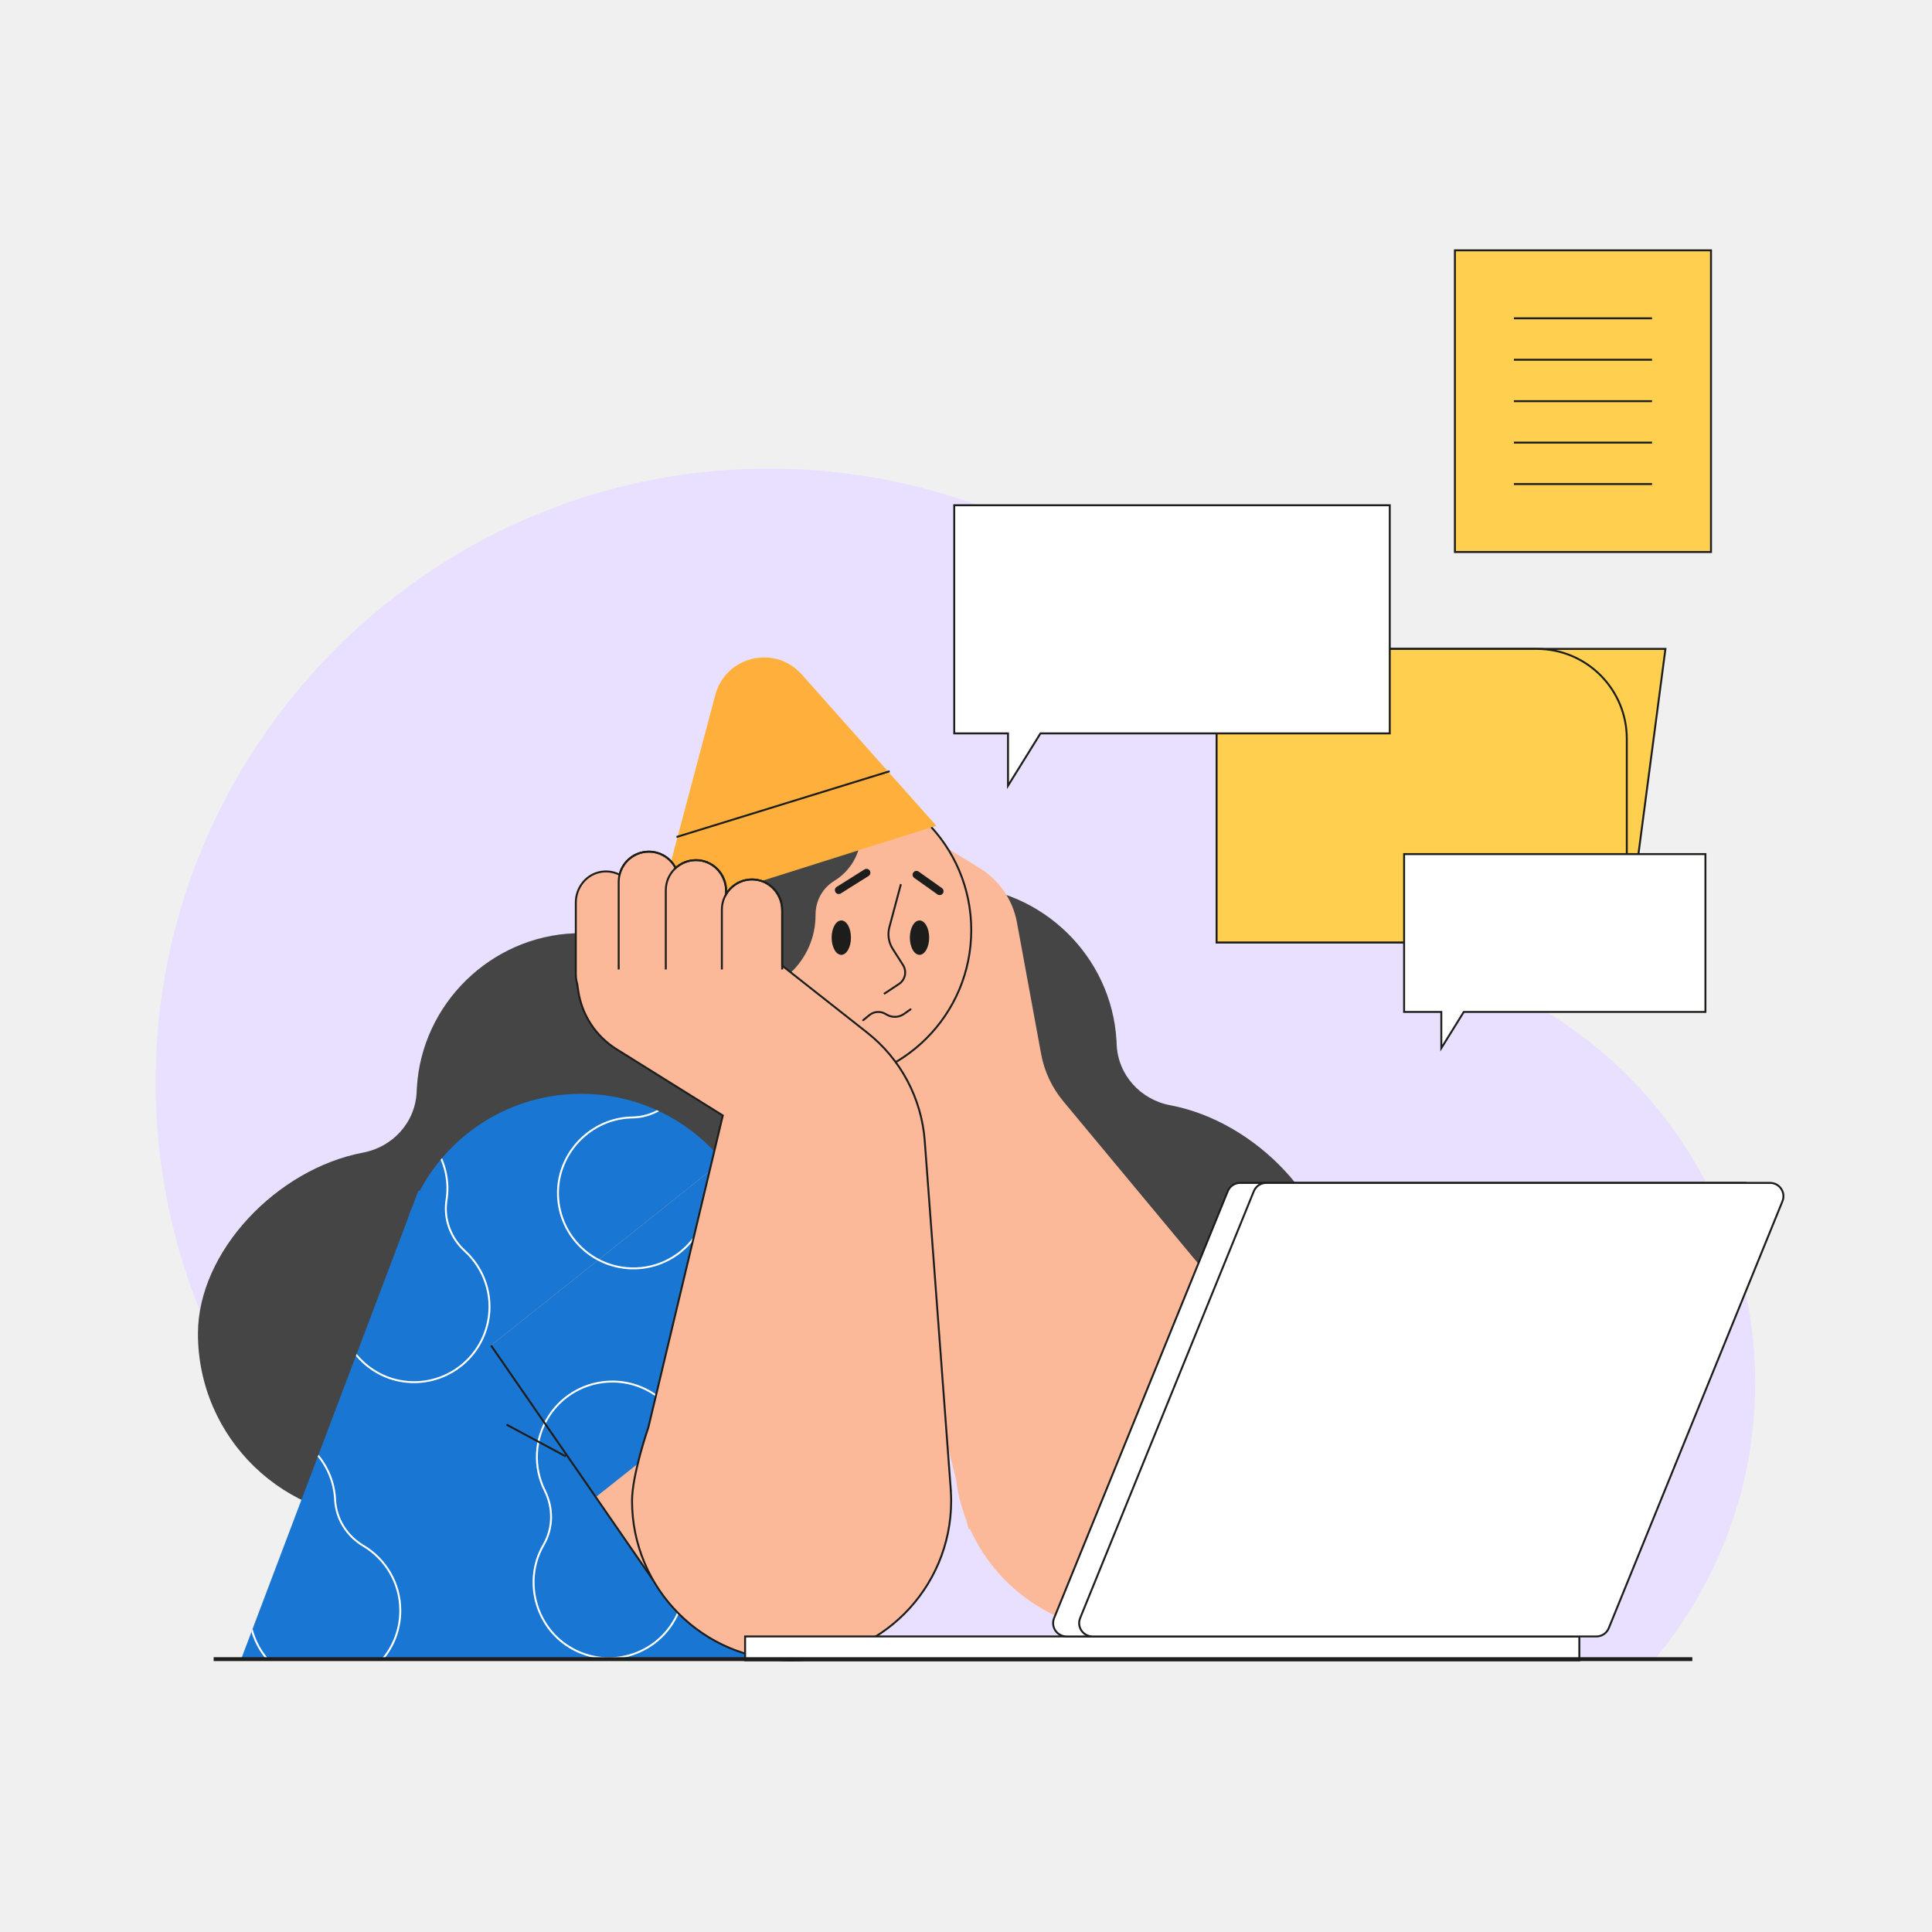
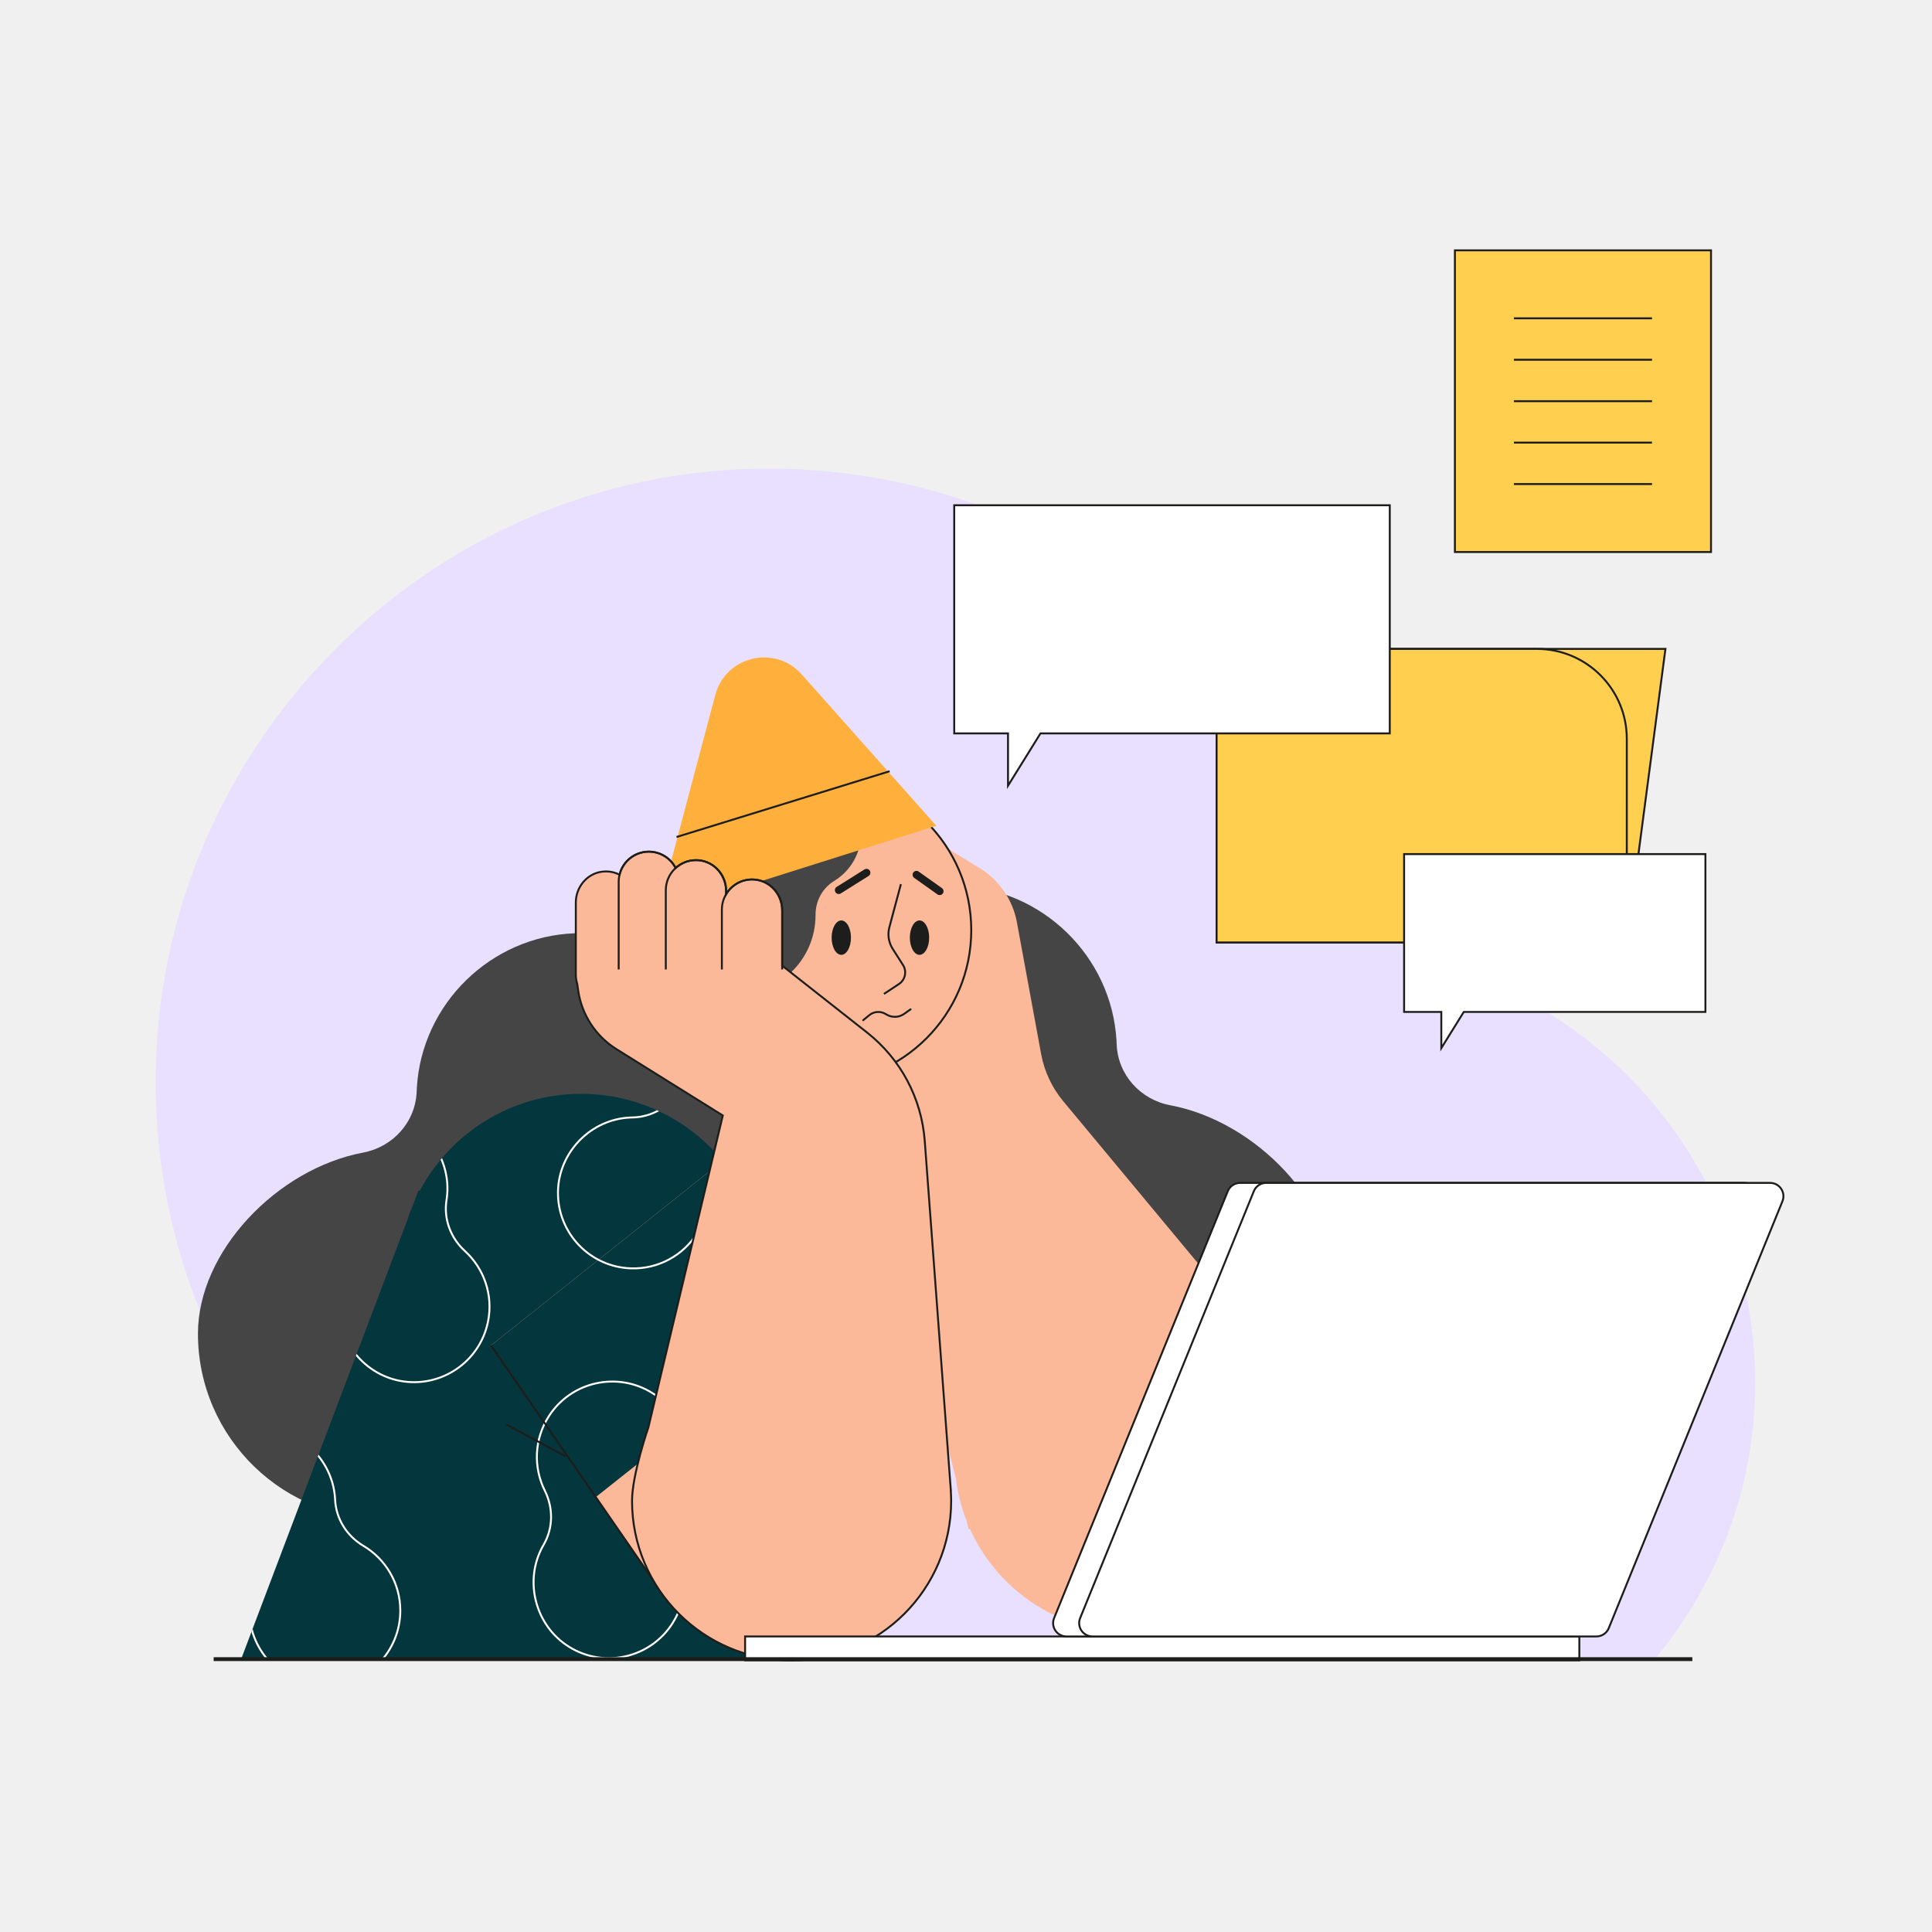
<svg xmlns="http://www.w3.org/2000/svg" xmlns:xlink="http://www.w3.org/1999/xlink" version="1.1" x="0px" y="0px" viewBox="0 0 500 500" style="enable-background:new 0 0 500 500;" xml:space="preserve">
  <g id="BACKGROUND">
</g>
  <g id="OBJECTS">
    <path style="fill:#E8E0FE;" d="M253.257,429.077c0.257-0.094,0.516-0.182,0.772-0.276c0.075,0.093,0.154,0.183,0.23,0.276h174.279   c16.007-19.459,25.704-44.246,25.704-71.054c0-41.47-22.416-77.701-55.792-97.244c-25.916-15.175-47.817-36.388-63.231-62.162   c-27.995-46.811-79.421-77.993-138.083-77.336c-87.393,0.979-158.026,73.467-156.844,160.857   c0.914,67.601,44.103,124.991,104.329,146.939H253.257z" />
    <g>
      <g>
        <polygon style="fill:#FFCF50;stroke:#1D1D1B;stroke-width:0.5;stroke-miterlimit:10;" points="421.014,243.906 314.858,243.906      314.858,167.936 431.014,167.936    " />
        <path style="fill:#FFCF50;stroke:#1D1D1B;stroke-width:0.5;stroke-miterlimit:10;" d="M421.014,243.906H314.858v-75.97h82.887     c12.851,0,23.27,10.418,23.27,23.27V243.906z" />
      </g>
      <g>
        <rect x="376.529" y="64.787" style="fill:#FFCF50;stroke:#1D1D1B;stroke-width:0.5;stroke-miterlimit:10;" width="66.279" height="78.075" />
        <g>
          <line style="fill:none;stroke:#1D1D1B;stroke-width:0.5;stroke-miterlimit:10;" x1="391.796" y1="82.378" x2="427.54" y2="82.378" />
          <line style="fill:none;stroke:#1D1D1B;stroke-width:0.5;stroke-miterlimit:10;" x1="391.796" y1="93.102" x2="427.54" y2="93.102" />
          <line style="fill:none;stroke:#1D1D1B;stroke-width:0.5;stroke-miterlimit:10;" x1="391.796" y1="103.825" x2="427.54" y2="103.825" />
          <line style="fill:none;stroke:#1D1D1B;stroke-width:0.5;stroke-miterlimit:10;" x1="391.796" y1="114.548" x2="427.54" y2="114.548" />
          <line style="fill:none;stroke:#1D1D1B;stroke-width:0.5;stroke-miterlimit:10;" x1="391.796" y1="125.272" x2="427.54" y2="125.272" />
        </g>
      </g>
    </g>
    <g>
      <polygon style="fill:#FFFFFF;stroke:#1D1D1B;stroke-width:0.5;stroke-miterlimit:10;" points="359.671,130.761 246.956,130.761     246.956,189.803 260.872,189.803 260.872,203.34 269.275,189.803 359.671,189.803   " />
      <polygon style="fill:#FFFFFF;stroke:#1D1D1B;stroke-width:0.5;stroke-miterlimit:10;" points="441.362,221.043 363.381,221.043     363.381,261.889 373.009,261.889 373.009,271.255 378.822,261.889 441.362,261.889   " />
    </g>
    <g>
      <g>
        <path style="fill:#454545;" d="M148.786,241.529c-21.767,0.785-39.656,18.273-40.908,40.018     c-0.018,0.312-0.033,0.623-0.044,0.933c-0.286,7.889-6.111,14.351-13.869,15.812c-22.265,4.194-42.736,25.584-42.736,46.851     c0,27.055,22.421,48.873,49.696,47.887c24.349-0.88,44.404-20.299,46.032-44.609c0.537-8.018-0.915-15.641-3.889-22.446     c2.37,0.41,4.804,0.635,7.291,0.635c23.502,0,42.554-19.052,42.554-42.554C192.914,260.031,173.006,240.656,148.786,241.529z" />
        <path style="fill:#454545;" d="M248.039,229.274c21.766,0.785,39.656,18.273,40.908,40.018c0.018,0.312,0.033,0.623,0.044,0.933     c0.286,7.889,6.111,14.351,13.869,15.812c22.265,4.194,42.736,25.584,42.736,46.851c0,27.055-22.421,48.873-49.696,47.887     c-24.349-0.88-44.404-20.299-46.032-44.609c-0.537-8.018,0.915-15.641,3.889-22.446c-2.37,0.41-4.804,0.635-7.291,0.635     c-23.502,0-42.554-19.052-42.554-42.554C203.91,247.775,223.819,228.401,248.039,229.274z" />
      </g>
      <g>
-         <path style="fill:#1976d2;" d="M197.71,330.389c0-26.128-21.181-47.31-47.31-47.31c-18.117,0-33.849,10.189-41.797,25.144     l-0.31-0.107l-1.298,3.445c-0.615,1.416-1.162,2.867-1.639,4.35L62.404,429.383h134.809l-0.316-90.286     C197.423,336.273,197.71,333.366,197.71,330.389z" />
+         <path style="fill:#03363d;" d="M197.71,330.389c0-26.128-21.181-47.31-47.31-47.31c-18.117,0-33.849,10.189-41.797,25.144     l-0.31-0.107l-1.298,3.445c-0.615,1.416-1.162,2.867-1.639,4.35L62.404,429.383h134.809l-0.316-90.286     C197.423,336.273,197.71,333.366,197.71,330.389z" />
        <polygon style="fill:#fcb99a;" points="127.071,348.192 187.062,300.394 233.64,358.678 169.016,408.914    " />
-         <polygon style="fill:#1976d2;" points="154.188,387.448 216.883,337.71 187.062,300.394 127.071,348.192    " />
+         <polygon style="fill:#03363d;" points="154.188,387.448 216.883,337.71 187.062,300.394 127.071,348.192    " />
        <g>
          <defs>
            <path id="SVGID_1_" d="M216.883,337.71l-29.821-37.316l-0.048,0.038c-8.676-10.591-21.854-17.352-36.613-17.352       c-18.117,0-33.849,10.189-41.797,25.144l-0.31-0.107l-1.298,3.445c-0.615,1.416-1.162,2.867-1.639,4.35L62.404,429.383h134.809       l-0.344-75.795L216.883,337.71z" />
          </defs>
          <clipPath id="SVGID_00000058591320475221574210000016696080107301965711_">
            <use xlink:href="#SVGID_1_" style="overflow:visible;" />
          </clipPath>
          <g style="clip-path:url(#SVGID_00000058591320475221574210000016696080107301965711_);">
            <path style="fill:none;stroke:#FFFFFF;stroke-width:0.5;stroke-miterlimit:10;" d="M86.723,388.091       c-0.006-0.136-0.014-0.272-0.023-0.408c-0.695-10.272-9.551-18.396-19.845-18.211c-10.622,0.191-19.174,8.861-19.174,19.529       c0,7.138,3.832,13.371,9.551,16.772c4.297,2.555,7.088,6.974,7.321,11.967c0.006,0.136,0.014,0.272,0.023,0.408       c0.695,10.272,9.55,18.396,19.845,18.211c10.622-0.191,19.174-8.861,19.174-19.529c0-7.138-3.832-13.371-9.551-16.772       C89.748,397.503,86.957,393.084,86.723,388.091z" />
            <path style="fill:none;stroke:#FFFFFF;stroke-width:0.5;stroke-miterlimit:10;" d="M115.56,310.562       c0.021-0.134,0.041-0.269,0.06-0.405c1.394-10.201-5.639-19.946-15.758-21.844c-10.442-1.959-20.569,4.806-22.724,15.254       c-1.442,6.991,1.053,13.87,5.967,18.355c3.692,3.37,5.533,8.262,4.753,13.199c-0.021,0.134-0.041,0.269-0.06,0.405       c-1.394,10.201,5.638,19.946,15.758,21.844c10.442,1.959,20.569-4.806,22.723-15.254c1.442-6.991-1.053-13.87-5.967-18.355       C116.621,320.392,114.78,315.5,115.56,310.562z" />
            <path style="fill:none;stroke:#FFFFFF;stroke-width:0.5;stroke-miterlimit:10;" d="M175.366,386.875       c0.068-0.118,0.135-0.236,0.201-0.356c4.976-9.014,1.926-20.638-6.829-26.054c-9.035-5.589-20.919-2.928-26.693,6.042       c-3.864,6.002-4.015,13.318-1.047,19.272c2.23,4.474,2.185,9.701-0.321,14.026c-0.068,0.118-0.135,0.236-0.201,0.356       c-4.976,9.014-1.926,20.638,6.829,26.054c9.035,5.589,20.919,2.928,26.693-6.042c3.864-6.002,4.015-13.318,1.047-19.272       C172.815,396.427,172.86,391.2,175.366,386.875z" />
            <path style="fill:none;stroke:#FFFFFF;stroke-width:0.5;stroke-miterlimit:10;" d="M192.574,312.291       c0.136-0.002,0.272-0.006,0.409-0.01c10.289-0.371,18.687-8.967,18.827-19.262c0.144-10.623-8.253-19.444-18.915-19.78       c-7.135-0.225-13.486,3.41-17.064,9.018c-2.689,4.214-7.194,6.865-12.192,6.941c-0.136,0.002-0.272,0.006-0.409,0.01       c-10.289,0.371-18.687,8.967-18.827,19.262c-0.144,10.623,8.253,19.444,18.915,19.78c7.135,0.225,13.486-3.41,17.064-9.018       C183.071,315.018,187.576,312.367,192.574,312.291z" />
          </g>
        </g>
        <g>
          <line style="fill:none;stroke:#1D1D1B;stroke-width:0.5;stroke-miterlimit:10;" x1="127.071" y1="348.192" x2="169.016" y2="408.914" />
          <line style="fill:none;stroke:#1D1D1B;stroke-width:0.5;stroke-miterlimit:10;" x1="131.083" y1="368.686" x2="146.436" y2="376.925" />
        </g>
      </g>
      <path style="fill:#fcb99a;" d="M329.624,351.215l0.407-0.23l-54.866-65.99c-2.927-3.521-4.899-7.735-5.727-12.238l-6.258-34.045    c-1.076-5.851-4.591-10.968-9.668-14.069l-17.084-10.438l-13.06,73.405l24.036,95.142c0.474,3.769,1.404,7.368,2.717,10.756    l0.576,2.282l0.303-0.171c7.932,17.734,26.753,29.002,47.03,26.46c24.847-3.115,42.465-25.783,39.35-50.63    C336.436,363.911,333.683,357.045,329.624,351.215z" />
      <g>
        <circle style="fill:#fcb99a;stroke:#1D1D1B;stroke-width:0.5;stroke-miterlimit:10;" cx="211.773" cy="240.729" r="39.587" />
        <path style="fill:#454545;" d="M222.825,215.522c-0.082-7.519-6.175-13.846-13.686-14.195     c-8.249-0.383-15.056,6.191-15.056,14.356c0,0.364,0.028,0.72,0.054,1.077c-1.139-0.197-2.304-0.321-3.5-0.321     c-11.644,0-21.011,9.744-20.394,21.522c0.54,10.309,8.985,18.754,19.294,19.294c11.779,0.618,21.523-8.75,21.523-20.394     c0-0.024,0-0.048,0-0.072c-0.013-3.612,1.779-6.95,4.864-8.829C220.105,225.413,222.882,220.79,222.825,215.522z" />
        <g>
          <path style="fill:none;stroke:#1D1D1B;stroke-width:0.5;stroke-miterlimit:10;" d="M233.152,228.82      c-0.085,0.256-1.9,7.072-2.984,11.147c-0.508,1.912-0.191,3.946,0.873,5.614l2.655,4.164c1.052,1.649,0.586,3.837-1.046,4.916      l-3.887,2.568" />
          <ellipse style="fill:#1D1D1B;" cx="217.728" cy="242.66" rx="2.5" ry="4.451" />
          <ellipse style="fill:#1D1D1B;" cx="237.968" cy="242.66" rx="2.5" ry="4.451" />
          <line style="fill:#FFFFFF;stroke:#1D1D1B;stroke-width:2;stroke-linecap:round;stroke-miterlimit:10;" x1="217.068" y1="230.37" x2="224.255" y2="225.857" />
          <line style="fill:none;stroke:#1D1D1B;stroke-width:2;stroke-linecap:round;stroke-miterlimit:10;" x1="237.176" y1="226.382" x2="243.187" y2="230.651" />
          <path style="fill:none;stroke:#1D1D1B;stroke-width:0.5;stroke-linecap:round;stroke-miterlimit:10;" d="M223.387,264.025      l1.611-1.315c1.171-0.956,2.812-1.088,4.121-0.332l0.39,0.225c1.404,0.81,3.15,0.729,4.473-0.207l1.668-1.18" />
        </g>
        <g>
          <path style="fill:#FFB03C;" d="M242.315,213.704l-72.265,22.842l15.065-56.696c2.67-10.05,15.449-13.09,22.359-5.32      L242.315,213.704z" />
          <line style="fill:none;stroke:#1D1D1B;stroke-width:0.5;stroke-miterlimit:10;" x1="175.085" y1="216.617" x2="230.234" y2="199.596" />
        </g>
      </g>
      <g>
        <path style="fill:#fcb99a;stroke:#1D1D1B;stroke-width:0.5;stroke-miterlimit:10;" d="M246.062,385.743l0.015,0.003     l-6.757-90.504c-0.822-11.013-6.23-21.175-14.906-28.009l-21.988-17.32V235.66c0-4.029-2.946-7.588-6.952-8.014     c-3.207-0.341-6.064,1.269-7.558,3.783v-0.744c0-4.077-3.008-7.674-7.067-8.049c-2.316-0.214-4.438,0.593-5.992,2.013     c-1.295-2.517-3.913-4.242-6.938-4.242l0,0c-3.676,0-6.75,2.545-7.577,5.966c-1.389-0.704-3.011-1.016-4.728-0.752     c-3.846,0.591-6.594,4.064-6.594,7.955v18.655c0,0.81,0.124,1.592,0.353,2.326l0.27,1.836c0.92,6.254,4.542,11.788,9.906,15.134     l27.514,17.161l-19.265,80.719c0,0-4.227,12.191-4.227,19.021c0,22.806,18.488,41.294,41.294,41.294s41.294-18.488,41.294-41.294     C246.158,387.526,246.119,386.632,246.062,385.743z" />
        <g>
          <path style="fill:none;stroke:#1D1D1B;stroke-width:0.5;stroke-miterlimit:10;" d="M160.115,250.89V228.21      c0-4.31,3.494-7.804,7.804-7.804l0,0c3.025,0,5.649,1.722,6.944,4.239" />
          <path style="fill:none;stroke:#1D1D1B;stroke-width:0.5;stroke-miterlimit:10;" d="M172.308,250.89v-20.485      c0-4.31,3.494-7.804,7.804-7.804l0,0c4.31,0,7.804,3.494,7.804,7.804v1.023" />
          <path style="fill:none;stroke:#1D1D1B;stroke-width:0.5;stroke-miterlimit:10;" d="M186.818,250.89v-15.485      c0-4.31,3.494-7.804,7.804-7.804l0,0c4.31,0,7.804,3.494,7.804,7.804v15.485" />
        </g>
      </g>
    </g>
    <g>
      <rect x="192.831" y="423.511" style="fill:#FFFFFF;stroke:#1D1D1B;stroke-width:0.5;stroke-miterlimit:10;" width="215.901" height="6.178" />
      <path style="fill:#FFFFFF;stroke:#1D1D1B;stroke-width:0.5;stroke-miterlimit:10;" d="M406.41,423.511H275.998    c-2.451,0-4.121-2.483-3.197-4.753l44.948-110.476c0.529-1.301,1.793-2.151,3.197-2.151h130.411c2.451,0,4.121,2.483,3.197,4.753    L409.607,421.36C409.078,422.66,407.814,423.511,406.41,423.511z" />
      <path style="fill:#FFFFFF;stroke:#1D1D1B;stroke-width:0.5;stroke-miterlimit:10;" d="M413.15,423.511H282.739    c-2.451,0-4.121-2.483-3.197-4.753l44.948-110.476c0.529-1.301,1.793-2.151,3.197-2.151h130.411c2.451,0,4.121,2.483,3.197,4.753    L416.347,421.36C415.818,422.66,414.554,423.511,413.15,423.511z" />
    </g>
    <line style="fill:none;stroke:#1D1D1B;stroke-miterlimit:10;" x1="55.294" y1="429.383" x2="437.977" y2="429.383" />
  </g>
</svg>
